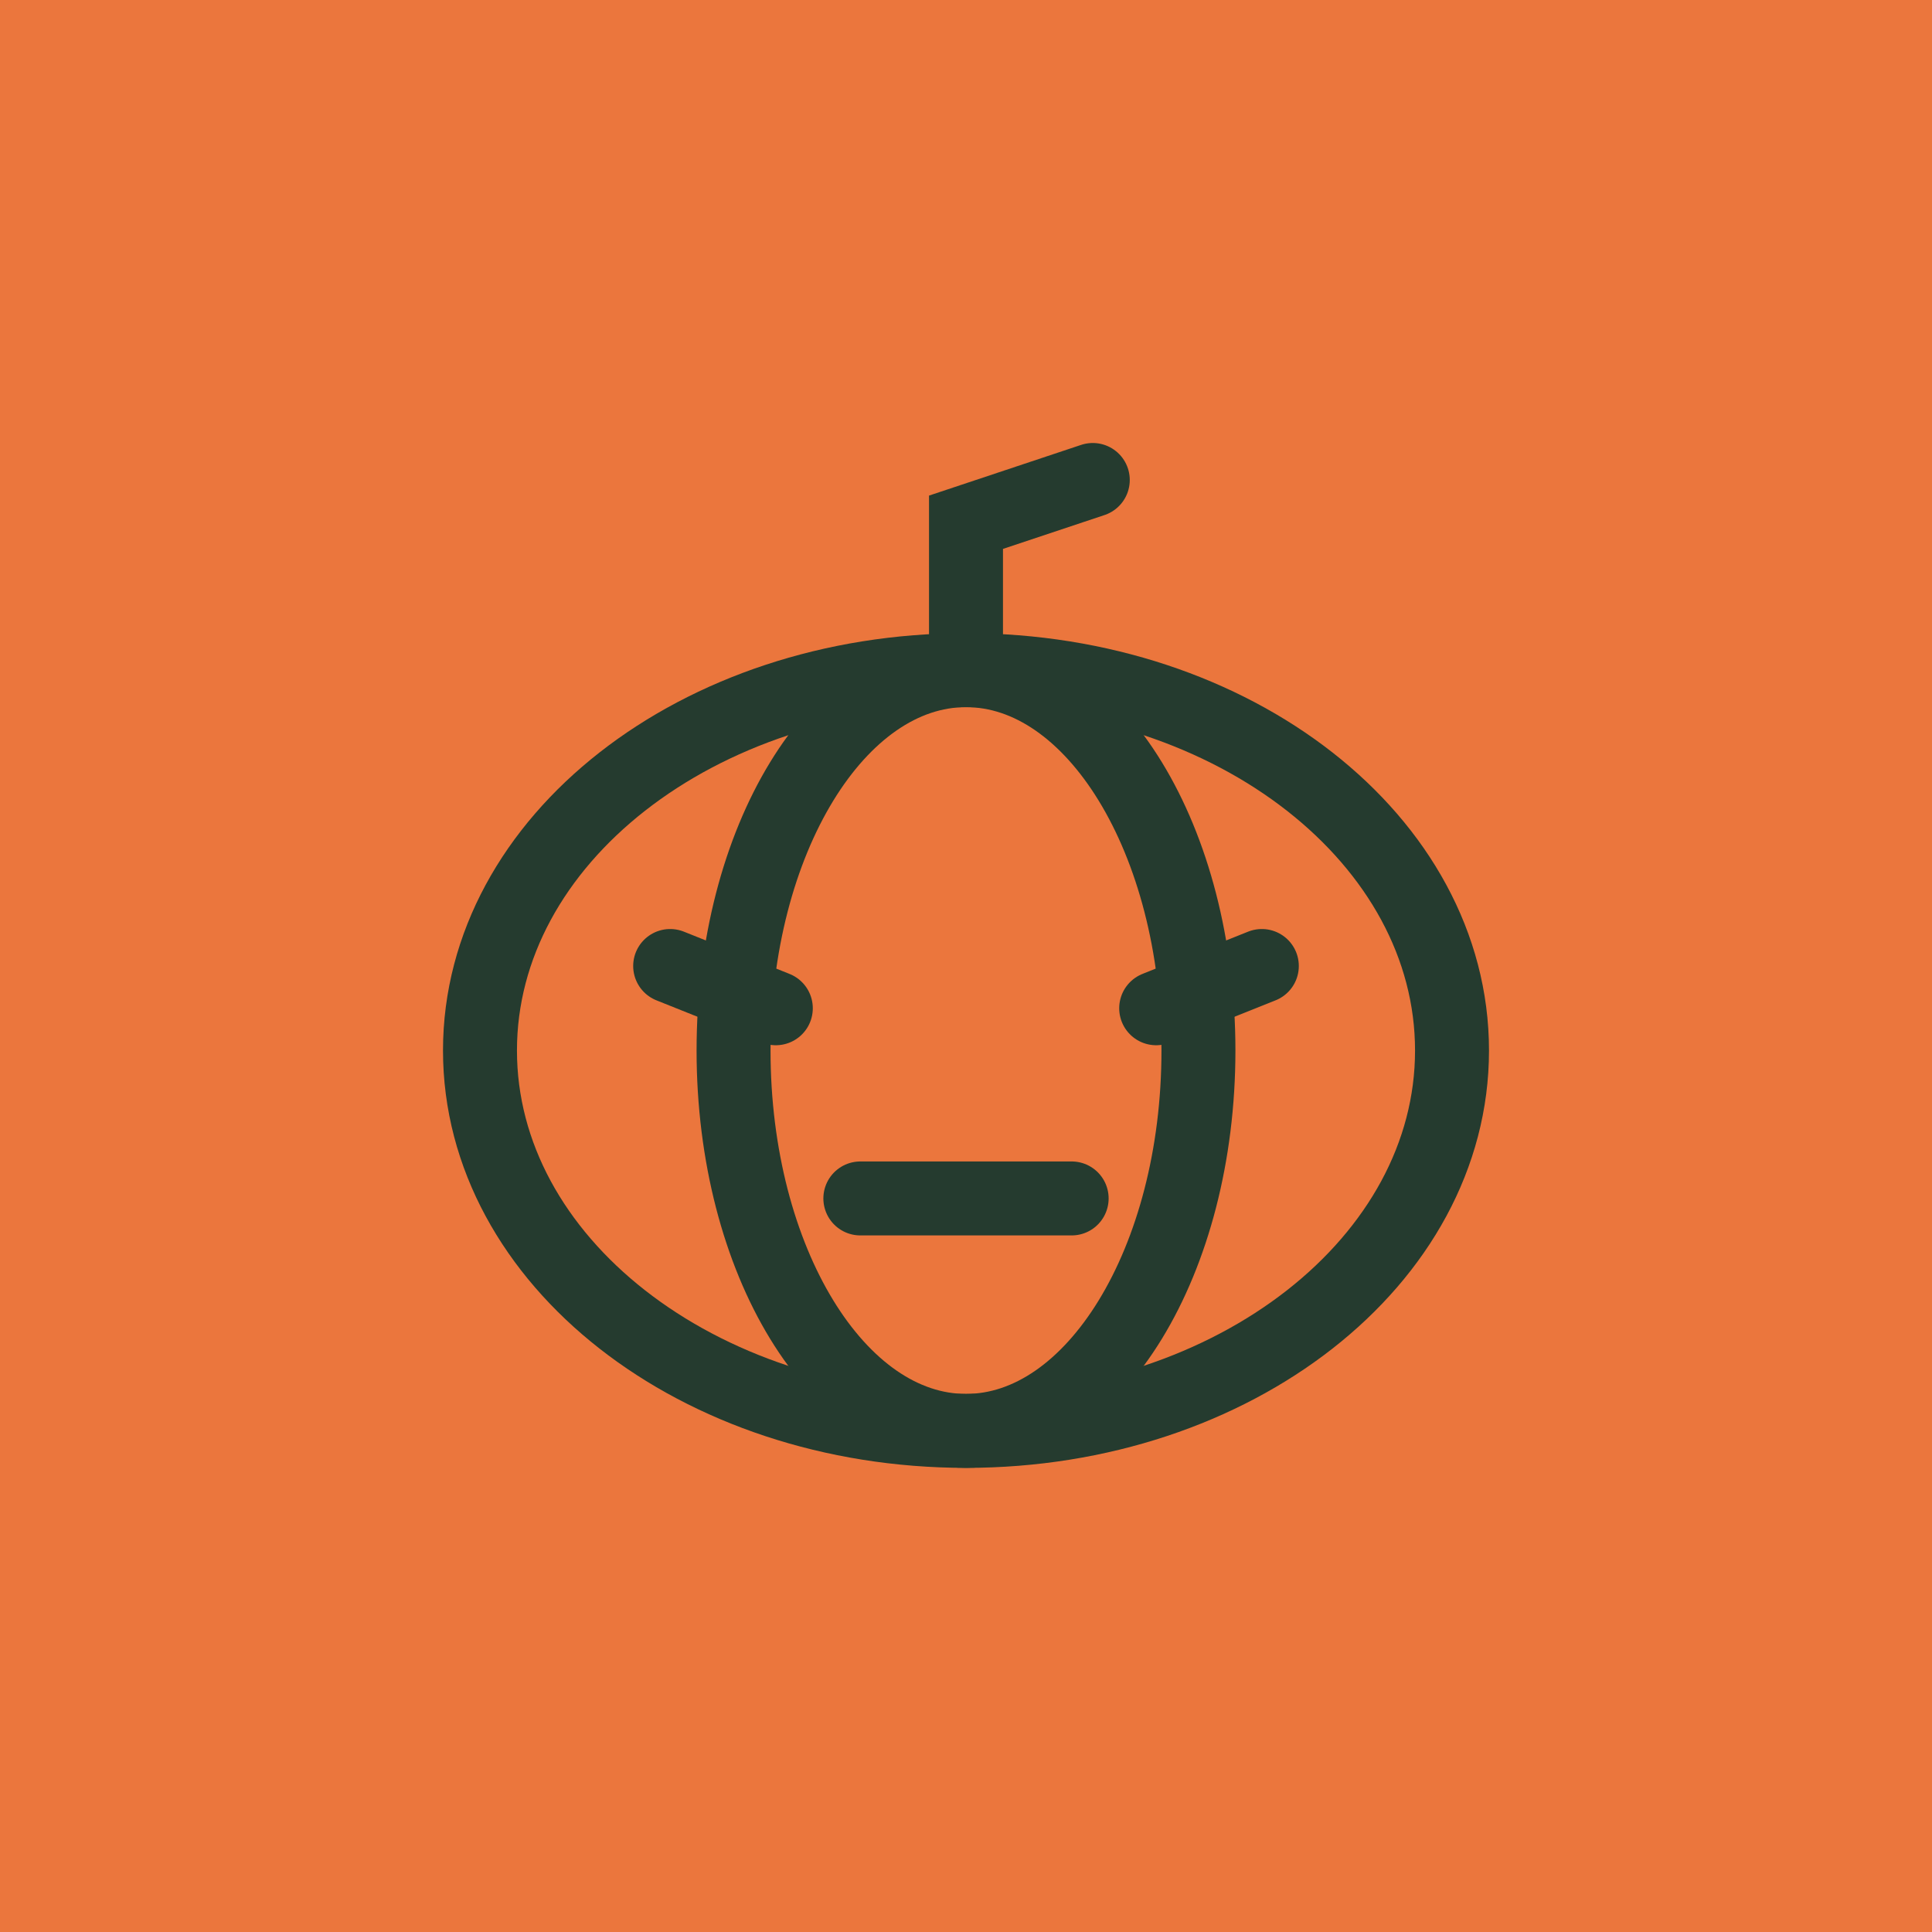
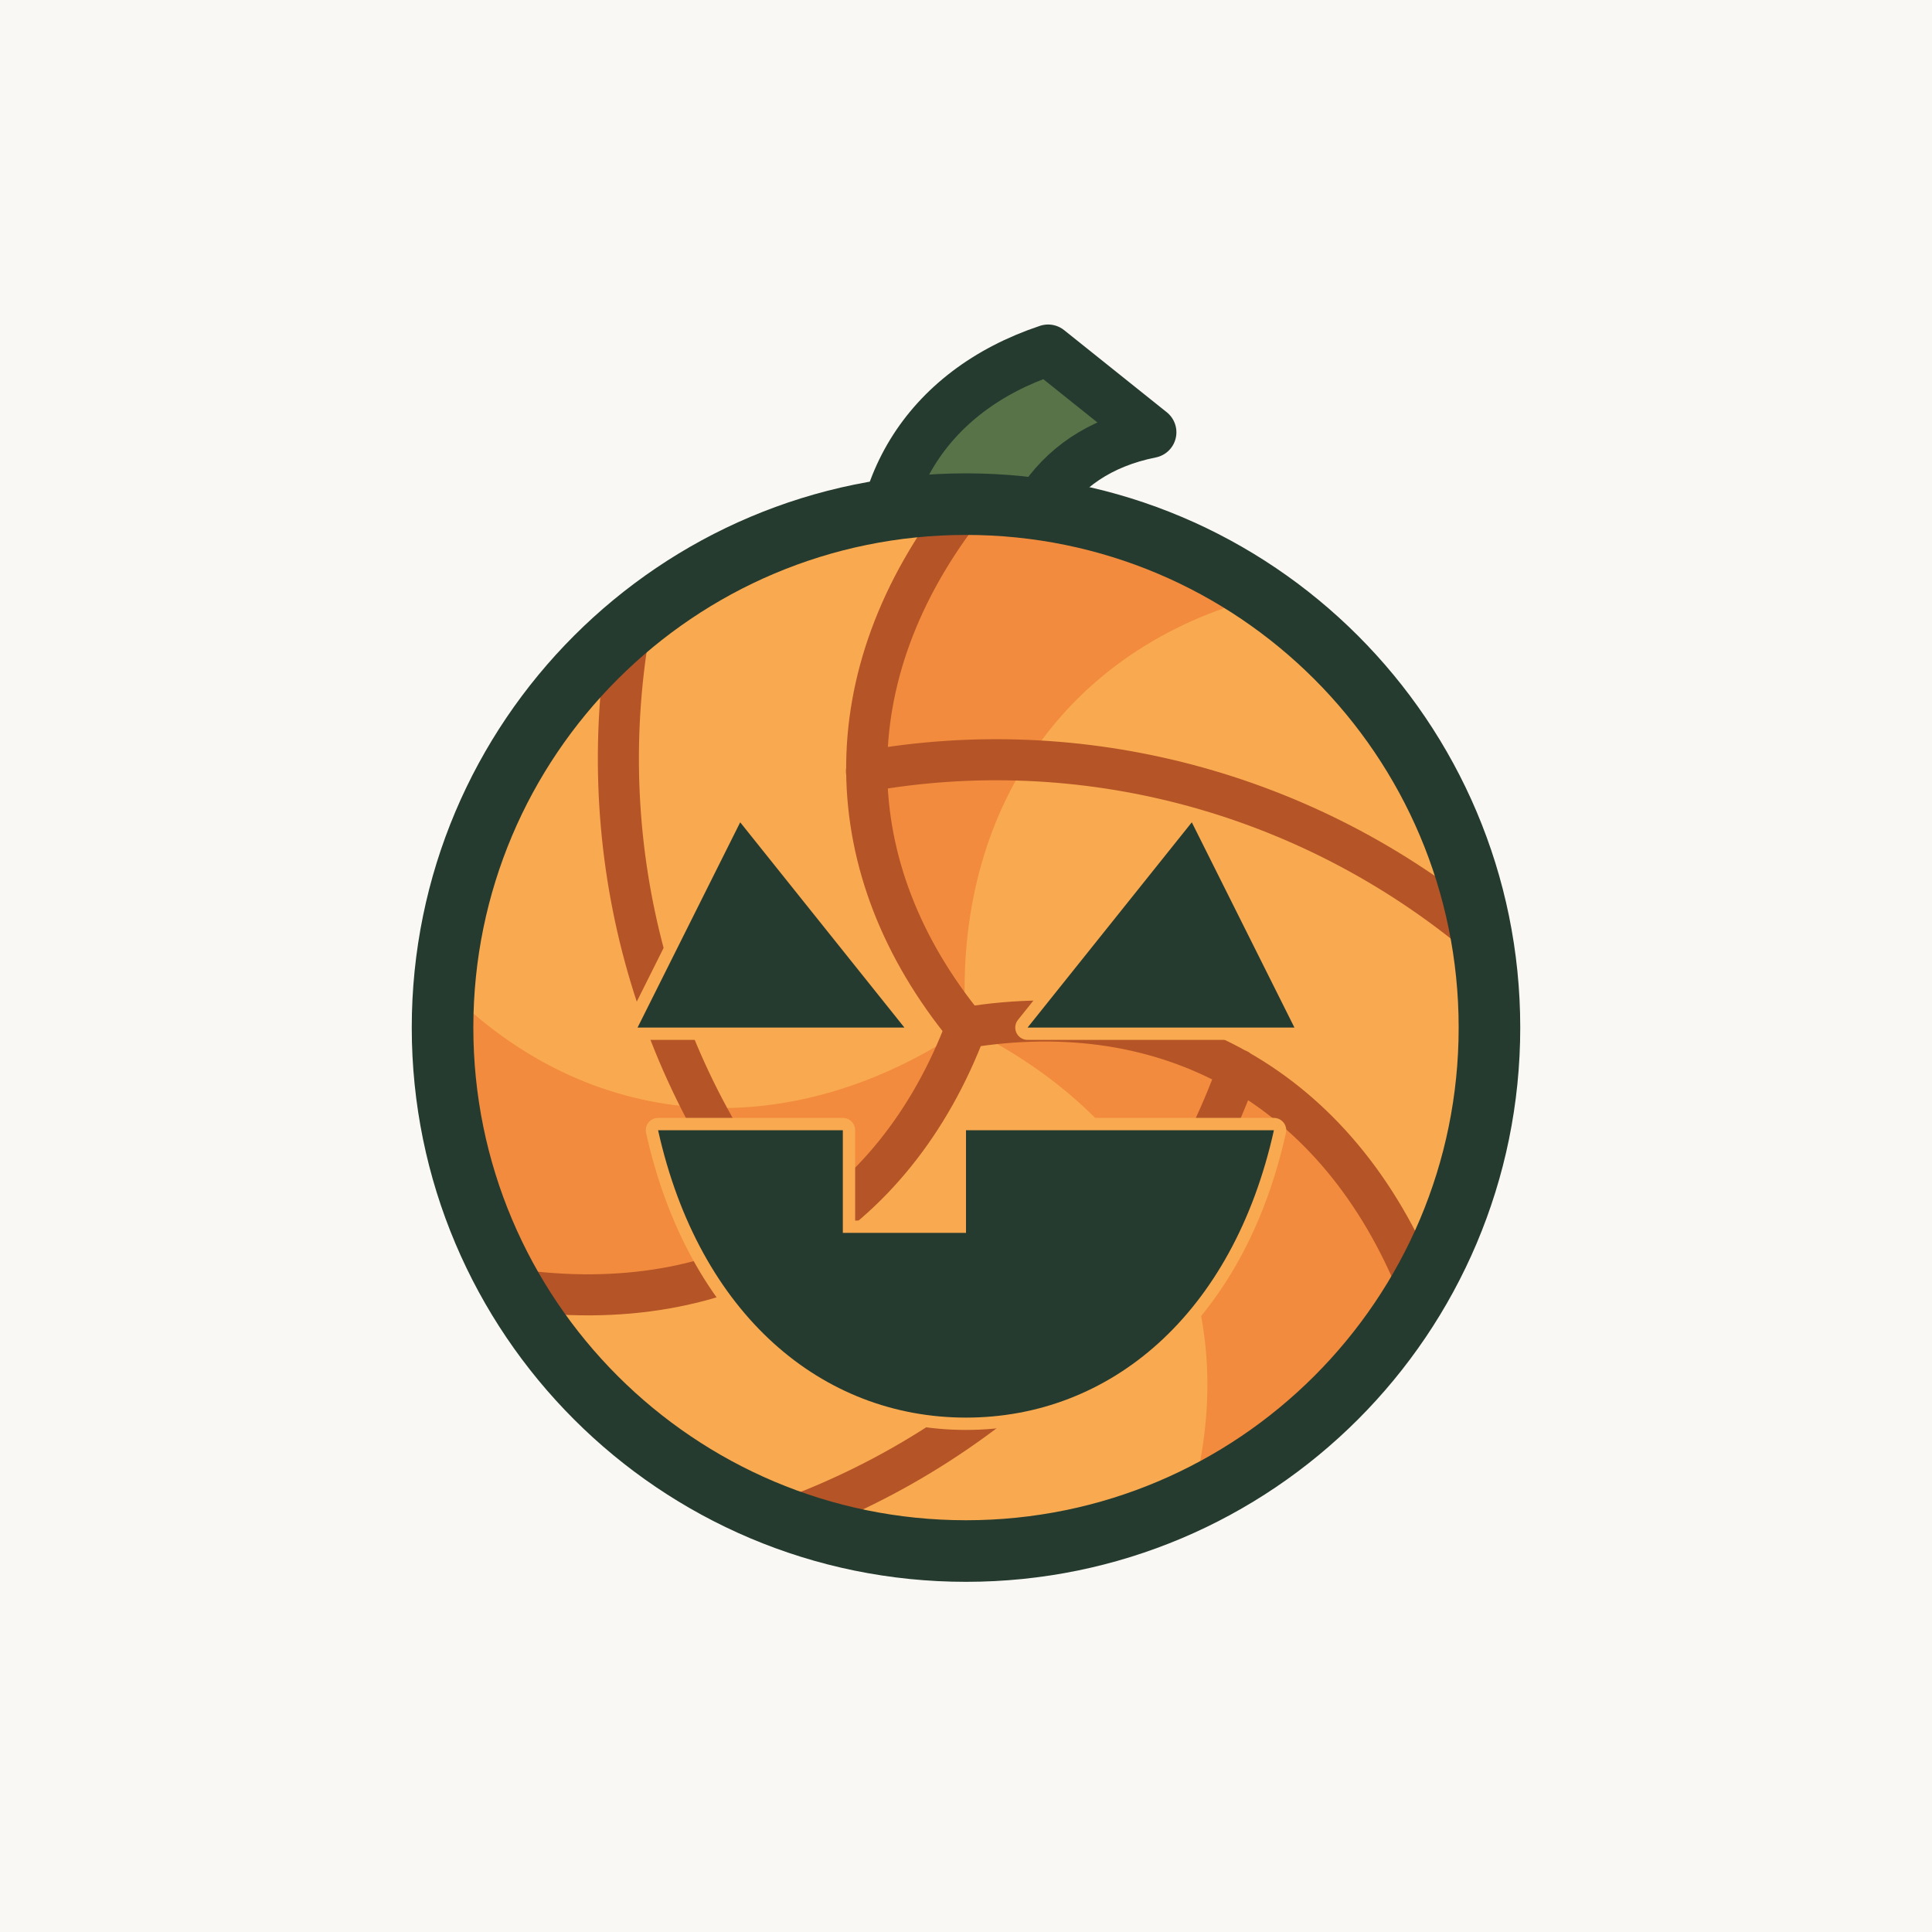
<svg xmlns="http://www.w3.org/2000/svg" viewBox="0 0 64 64">
-   <rect width="64" height="64" fill="#eb763d" />
-   <g transform="translate(9.6 9.6) scale(.7)" fill="none" stroke="#253b2f" stroke-width="3.5" stroke-linecap="round">
-     <path d="M32 18v-7l6-2" />
-     <ellipse cx="32" cy="36" rx="23" ry="18" />
-     <ellipse cx="32" cy="36" rx="11" ry="18" />
-     <path d="m18 32 5 2m23-2-5 2m-14 9h10" />
+   <rect width="64" height="64" fill="#faf8f4" />
+   <g transform="translate(10.24 10.24) scale(.68)">
+     <path d="M28 15c-1-6 2-11 8-13l5 4c-5 1-7 5-7 10Z" fill="#597349" stroke="#253b2f" stroke-width="2.5" stroke-linejoin="round" />
+     <circle cx="32" cy="35" r="25.5" fill="#f28b3d" />
+     <g fill="#f9a94f">
+       <path d="M32 9.5C25.4 17.9 25.7 27.3 32 35c-8.4 5.7-18 5.2-25-1.6A25.5 25.5 0 0 1 32 9.5Z" />
+       <path d="M32 9.5C25.4 17.9 25.7 27.3 32 35c-8.4 5.7-18 5.2-25-1.6A25.5 25.5 0 0 1 32 9.5Z" transform="rotate(120 32 35)" />
+       <path d="M32 9.5C25.4 17.9 25.7 27.3 32 35c-8.4 5.7-18 5.2-25-1.6A25.5 25.5 0 0 1 32 9.5Z" transform="rotate(240 32 35)" />
+     </g>
+     <g fill="none" stroke="#b45427" stroke-width="2" stroke-linecap="round">
+       <path d="M32 9.5C25.4 17.9 25.7 27.3 32 35M27.15 22.51c10.36-1.85 21.39.91 29.96 8.08" />
+       <path d="M32 9.5C25.4 17.9 25.7 27.3 32 35M27.15 22.51c10.36-1.85 21.39.91 29.96 8.08" transform="rotate(120 32 35)" />
+       <path d="M32 9.5C25.4 17.9 25.7 27.3 32 35M27.15 22.51c10.36-1.85 21.39.91 29.96 8.08" transform="rotate(240 32 35)" />
+     </g>
+     <circle cx="32" cy="35" r="25.5" fill="none" stroke="#253b2f" stroke-width="3" />
+     <g fill="#253b2f" stroke="#f9a94f" stroke-width="1.2" stroke-linejoin="round" paint-order="stroke">
+       <path d="m21 25 8 10H16Zm22 0 5 10H35Z" />
+       <path d="M17 40h9v5h6v-5h15c-2 9-8 14-15 14s-13-5-15-14Z" />
+     </g>
  </g>
</svg>
